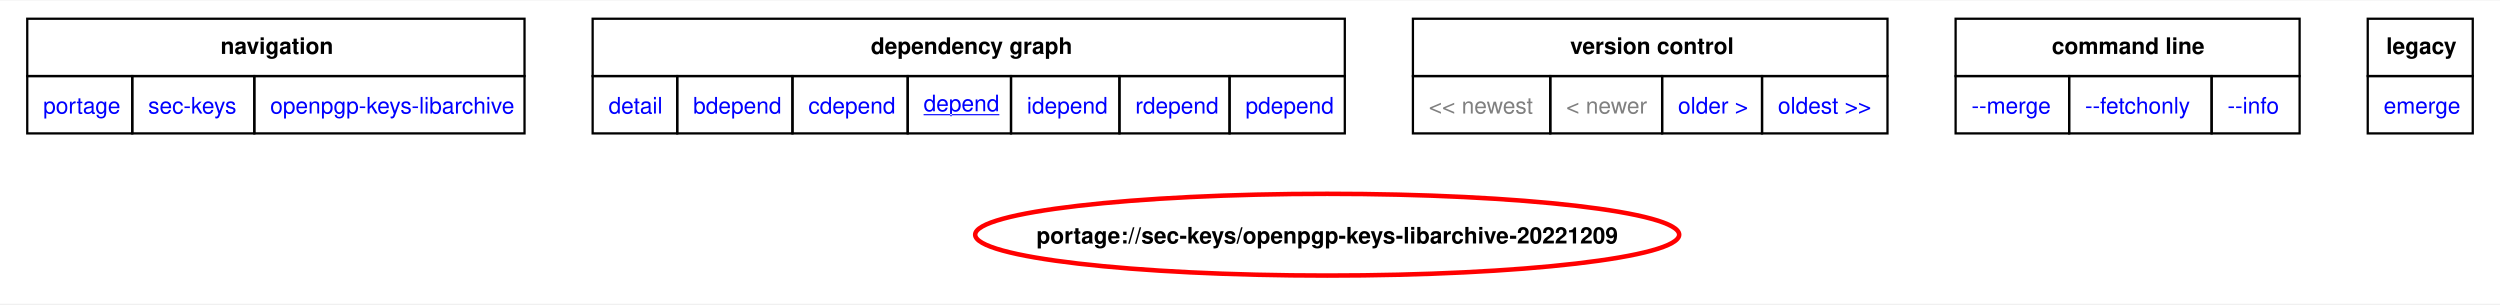
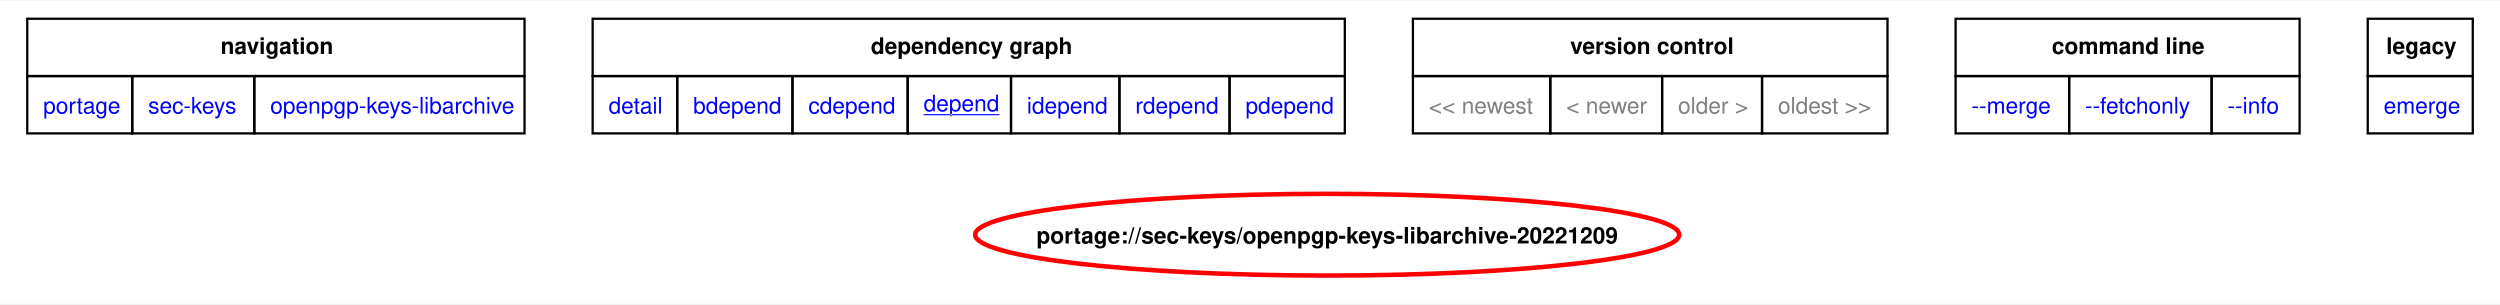
<svg xmlns="http://www.w3.org/2000/svg" xmlns:xlink="http://www.w3.org/1999/xlink" width="1101pt" height="134pt" viewBox="0.00 0.00 1101.00 133.50">
  <g id="graph0" class="graph" transform="scale(1 1) rotate(0) translate(4 129.5)">
    <polygon fill="white" stroke="none" points="-4,4 -4,-129.5 1097,-129.5 1097,4 -4,4" />
    <polygon fill="none" stroke="black" points="8,-96.25 8,-121.5 227,-121.5 227,-96.25 8,-96.25" />
    <text text-anchor="start" x="93.12" y="-106" font-family="Helvetica,sans-Serif" font-weight="bold" font-size="10.00">navigation</text>
    <polygon fill="none" stroke="black" points="257,-96.25 257,-121.5 588.25,-121.5 588.25,-96.25 257,-96.25" />
    <text text-anchor="start" x="379.5" y="-106" font-family="Helvetica,sans-Serif" font-weight="bold" font-size="10.00">dependency graph</text>
    <polygon fill="none" stroke="black" points="618.25,-96.25 618.25,-121.5 827.25,-121.5 827.25,-96.25 618.25,-96.25" />
    <text text-anchor="start" x="687.5" y="-106" font-family="Helvetica,sans-Serif" font-weight="bold" font-size="10.00">version control</text>
    <polygon fill="none" stroke="black" points="857.25,-96.25 857.25,-121.5 1008.75,-121.5 1008.75,-96.25 857.25,-96.25" />
    <text text-anchor="start" x="899.62" y="-106" font-family="Helvetica,sans-Serif" font-weight="bold" font-size="10.00">command line</text>
    <polygon fill="none" stroke="black" points="1038.75,-96.25 1038.75,-121.5 1085,-121.5 1085,-96.25 1038.75,-96.25" />
    <text text-anchor="start" x="1046.88" y="-106" font-family="Helvetica,sans-Serif" font-weight="bold" font-size="10.00">legacy</text>
    <g id="a_graph0_0">
      <a xlink:href="../index.html" xlink:title="repository">
        <polygon fill="none" stroke="black" points="8,-71 8,-96.25 54.25,-96.25 54.25,-71 8,-71" />
        <text text-anchor="start" x="15" y="-79.75" font-family="Helvetica,sans-Serif" font-size="10.00" fill="blue">portage</text>
      </a>
    </g>
    <g id="a_graph0_1">
      <a xlink:href="./index.html" xlink:title="repository">
        <polygon fill="none" stroke="black" points="54.25,-71 54.25,-96.25 108,-96.25 108,-71 54.25,-71" />
        <text text-anchor="start" x="61.25" y="-79.75" font-family="Helvetica,sans-Serif" font-size="10.00" fill="blue">sec-keys</text>
      </a>
    </g>
    <g id="a_graph0_2">
      <a xlink:href="./openpgp-keys-libarchive.html" xlink:title="repository">
        <polygon fill="none" stroke="black" points="108,-71 108,-96.25 227,-96.25 227,-71 108,-71" />
        <text text-anchor="start" x="115" y="-79.75" font-family="Helvetica,sans-Serif" font-size="10.00" fill="blue">openpgp-keys-libarchive</text>
      </a>
    </g>
    <g id="a_graph0_3">
      <a xlink:href="../sec-keys/openpgp-keys-libarchive-20221209.svg" xlink:title="portage://sec-keys/openpgp-keys-libarchive-20221209">
        <polygon fill="none" stroke="black" points="257,-71 257,-96.25 294.25,-96.25 294.25,-71 257,-71" />
        <text text-anchor="start" x="264" y="-79.75" font-family="Helvetica,sans-Serif" font-size="10.00" fill="blue">detail</text>
      </a>
    </g>
    <g id="a_graph0_4">
      <a xlink:href="../sec-keys/openpgp-keys-libarchive-20221209-bdepend.svg" xlink:title="portage://sec-keys/openpgp-keys-libarchive-20221209">
        <polygon fill="none" stroke="black" points="294.25,-71 294.25,-96.25 345,-96.25 345,-71 294.25,-71" />
        <text text-anchor="start" x="301.25" y="-79.75" font-family="Helvetica,sans-Serif" font-size="10.00" fill="blue">bdepend</text>
      </a>
    </g>
    <g id="a_graph0_5">
      <a xlink:href="../sec-keys/openpgp-keys-libarchive-20221209-cdepend.svg" xlink:title="portage://sec-keys/openpgp-keys-libarchive-20221209">
        <polygon fill="none" stroke="black" points="345,-71 345,-96.25 395.75,-96.25 395.75,-71 345,-71" />
        <text text-anchor="start" x="352" y="-79.75" font-family="Helvetica,sans-Serif" font-size="10.00" fill="blue">cdepend</text>
      </a>
    </g>
    <g id="a_graph0_6">
      <a xlink:href="../sec-keys/openpgp-keys-libarchive-20221209-depend.svg" xlink:title="portage://sec-keys/openpgp-keys-libarchive-20221209">
        <polygon fill="none" stroke="black" points="395.75,-71 395.75,-96.25 441.25,-96.25 441.25,-71 395.75,-71" />
        <text text-anchor="start" x="402.75" y="-80.75" font-family="Helvetica,sans-Serif" text-decoration="underline" font-size="10.00" fill="blue">depend</text>
      </a>
    </g>
    <g id="a_graph0_7">
      <a xlink:href="../sec-keys/openpgp-keys-libarchive-20221209-idepend.svg" xlink:title="portage://sec-keys/openpgp-keys-libarchive-20221209">
        <polygon fill="none" stroke="black" points="441.25,-71 441.25,-96.25 489,-96.25 489,-71 441.25,-71" />
        <text text-anchor="start" x="448.25" y="-79.75" font-family="Helvetica,sans-Serif" font-size="10.00" fill="blue">idepend</text>
      </a>
    </g>
    <g id="a_graph0_8">
      <a xlink:href="../sec-keys/openpgp-keys-libarchive-20221209-rdepend.svg" xlink:title="portage://sec-keys/openpgp-keys-libarchive-20221209">
        <polygon fill="none" stroke="black" points="489,-71 489,-96.25 537.5,-96.25 537.5,-71 489,-71" />
        <text text-anchor="start" x="496" y="-79.75" font-family="Helvetica,sans-Serif" font-size="10.00" fill="blue">rdepend</text>
      </a>
    </g>
    <g id="a_graph0_9">
      <a xlink:href="../sec-keys/openpgp-keys-libarchive-20221209-pdepend.svg" xlink:title="portage://sec-keys/openpgp-keys-libarchive-20221209">
        <polygon fill="none" stroke="black" points="537.5,-71 537.5,-96.25 588.25,-96.25 588.25,-71 537.5,-71" />
        <text text-anchor="start" x="544.5" y="-79.75" font-family="Helvetica,sans-Serif" font-size="10.00" fill="blue">pdepend</text>
      </a>
    </g>
    <polygon fill="none" stroke="black" points="618.25,-71 618.25,-96.25 678.75,-96.25 678.75,-71 618.25,-71" />
    <text text-anchor="start" x="625.25" y="-79.75" font-family="Helvetica,sans-Serif" font-size="10.00" fill="gray">&lt;&lt; newest</text>
    <polygon fill="none" stroke="black" points="678.75,-71 678.75,-96.25 728,-96.25 728,-71 678.75,-71" />
    <text text-anchor="start" x="685.75" y="-79.75" font-family="Helvetica,sans-Serif" font-size="10.00" fill="gray">&lt; newer</text>
+     <polygon fill="none" stroke="black" points="728,-71 728,-96.25 772,-96.25 772,-71 728,-71" />
+     <text text-anchor="start" x="735" y="-79.75" font-family="Helvetica,sans-Serif" font-size="10.00" fill="gray">older &gt;</text>
+     <polygon fill="none" stroke="black" points="772,-71 772,-96.25 827.25,-96.25 827.25,-71 772,-71" />
+     <text text-anchor="start" x="779" y="-79.75" font-family="Helvetica,sans-Serif" font-size="10.00" fill="gray">oldest &gt;&gt;</text>
    <g id="a_graph0_10">
-       <a xlink:href="../sec-keys/openpgp-keys-libarchive-20220324-depend.svg" xlink:title="portage://sec-keys/openpgp-keys-libarchive-20220324">
-         <polygon fill="none" stroke="black" points="728,-71 728,-96.25 772,-96.25 772,-71 728,-71" />
-         <text text-anchor="start" x="735" y="-79.75" font-family="Helvetica,sans-Serif" font-size="10.00" fill="blue">older &gt;</text>
-       </a>
-     </g>
-     <g id="a_graph0_11">
-       <a xlink:href="../sec-keys/openpgp-keys-libarchive-20220324-depend.svg" xlink:title="portage://sec-keys/openpgp-keys-libarchive-20220324">
-         <polygon fill="none" stroke="black" points="772,-71 772,-96.25 827.25,-96.25 827.25,-71 772,-71" />
-         <text text-anchor="start" x="779" y="-79.75" font-family="Helvetica,sans-Serif" font-size="10.00" fill="blue">oldest &gt;&gt;</text>
-       </a>
-     </g>
-     <g id="a_graph0_12">
      <a xlink:href="../sec-keys/openpgp-keys-libarchive-20221209-merge.svg" xlink:title="portage://sec-keys/openpgp-keys-libarchive-20221209">
        <polygon fill="none" stroke="black" points="857.25,-71 857.25,-96.25 907.25,-96.25 907.25,-71 857.25,-71" />
        <text text-anchor="start" x="864.25" y="-79.75" font-family="Helvetica,sans-Serif" font-size="10.00" fill="blue">--merge </text>
      </a>
    </g>
-     <g id="a_graph0_13">
+     <g id="a_graph0_11">
      <a xlink:href="../sec-keys/openpgp-keys-libarchive-20221209-fetchonly.svg" xlink:title="portage://sec-keys/openpgp-keys-libarchive-20221209">
        <polygon fill="none" stroke="black" points="907.25,-71 907.25,-96.25 970,-96.25 970,-71 907.25,-71" />
        <text text-anchor="start" x="914.25" y="-79.75" font-family="Helvetica,sans-Serif" font-size="10.00" fill="blue">--fetchonly </text>
      </a>
    </g>
-     <g id="a_graph0_14">
+     <g id="a_graph0_12">
      <a xlink:href="../sec-keys/openpgp-keys-libarchive-20221209-info.svg" xlink:title="portage://sec-keys/openpgp-keys-libarchive-20221209">
        <polygon fill="none" stroke="black" points="970,-71 970,-96.25 1008.75,-96.25 1008.75,-71 970,-71" />
        <text text-anchor="start" x="977" y="-79.75" font-family="Helvetica,sans-Serif" font-size="10.00" fill="blue">--info </text>
      </a>
    </g>
-     <g id="a_graph0_15">
+     <g id="a_graph0_13">
      <a xlink:href="../sec-keys/openpgp-keys-libarchive-20221209-emerge.svg" xlink:title="portage://sec-keys/openpgp-keys-libarchive-20221209">
        <polygon fill="none" stroke="black" points="1038.75,-71 1038.75,-96.25 1085,-96.25 1085,-71 1038.75,-71" />
        <text text-anchor="start" x="1045.75" y="-79.75" font-family="Helvetica,sans-Serif" font-size="10.00" fill="blue">emerge</text>
      </a>
    </g>
    <g id="node2" class="node">
      <g id="a_node2">
        <a xlink:href="../sec-keys/openpgp-keys-libarchive-20221209-depend.svg" xlink:title="portage://sec-keys/openpgp-keys-libarchive-20221209">
          <ellipse fill="none" stroke="red" stroke-width="2" cx="580.49" cy="-26.39" rx="155.02" ry="18" />
          <text text-anchor="middle" x="580.49" y="-22.52" font-family="Helvetica,sans-Serif" font-weight="bold" font-size="10.00">portage://sec-keys/openpgp-keys-libarchive-20221209</text>
        </a>
      </g>
    </g>
  </g>
</svg>
